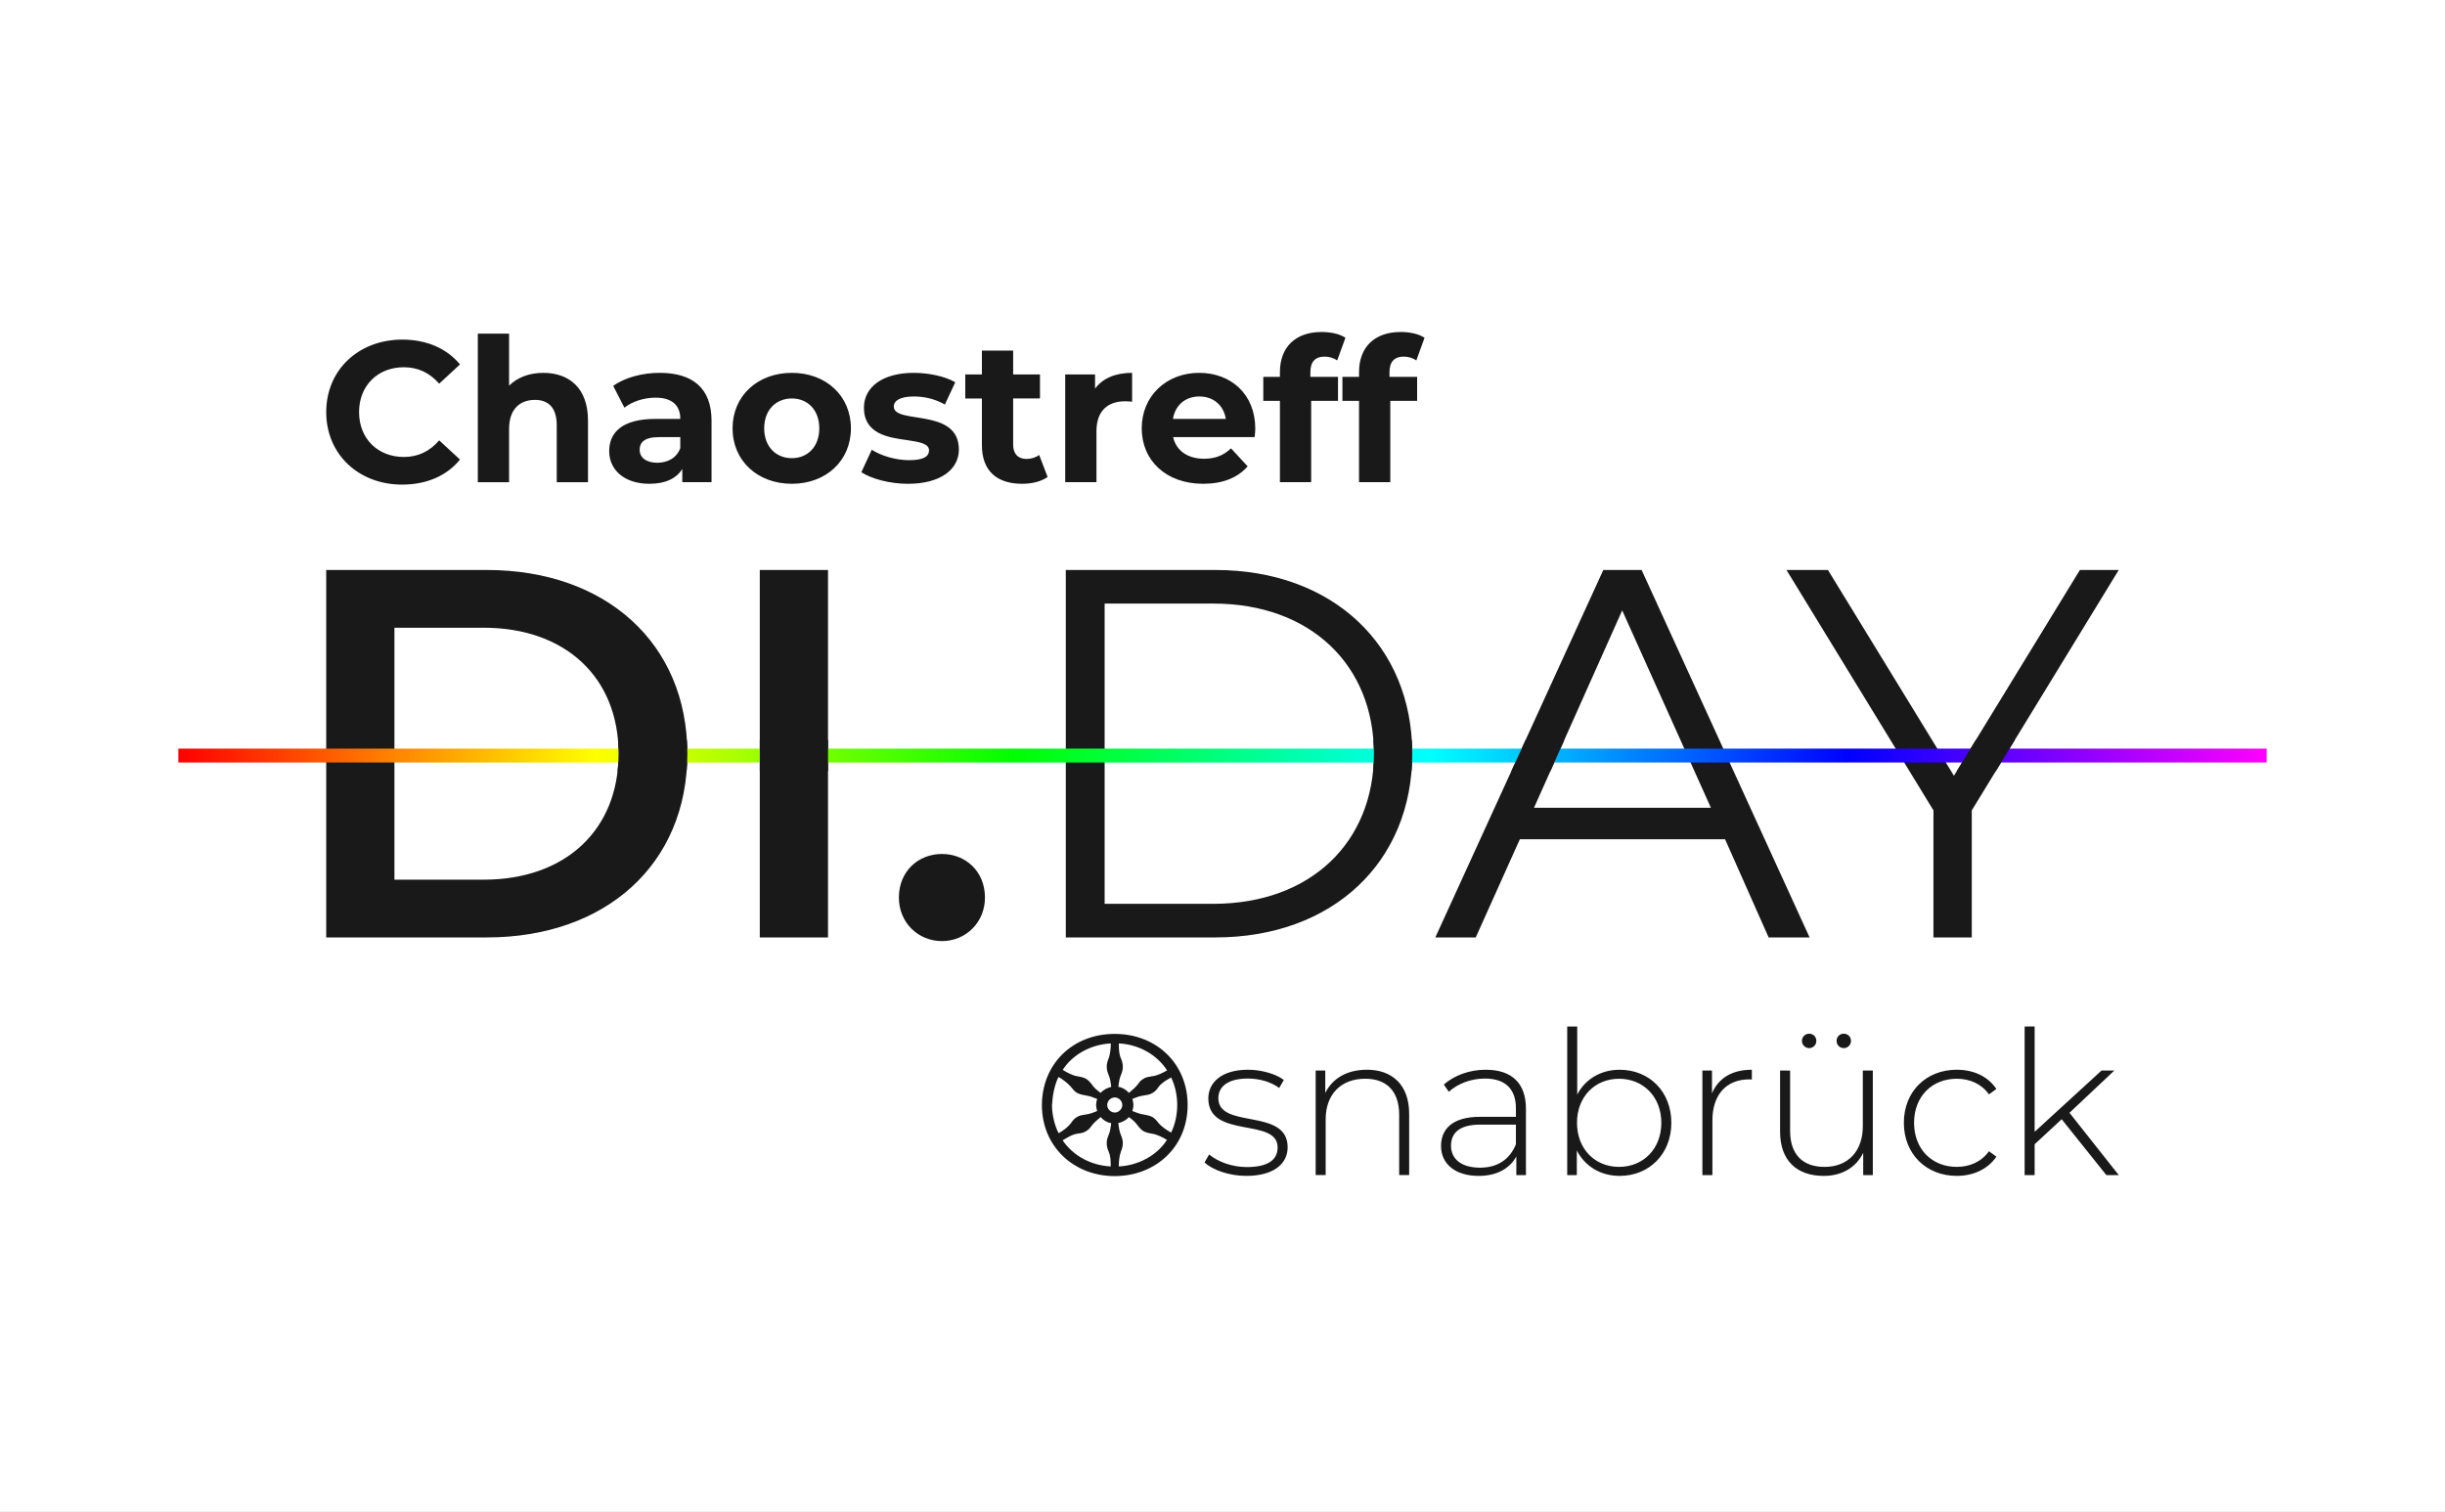
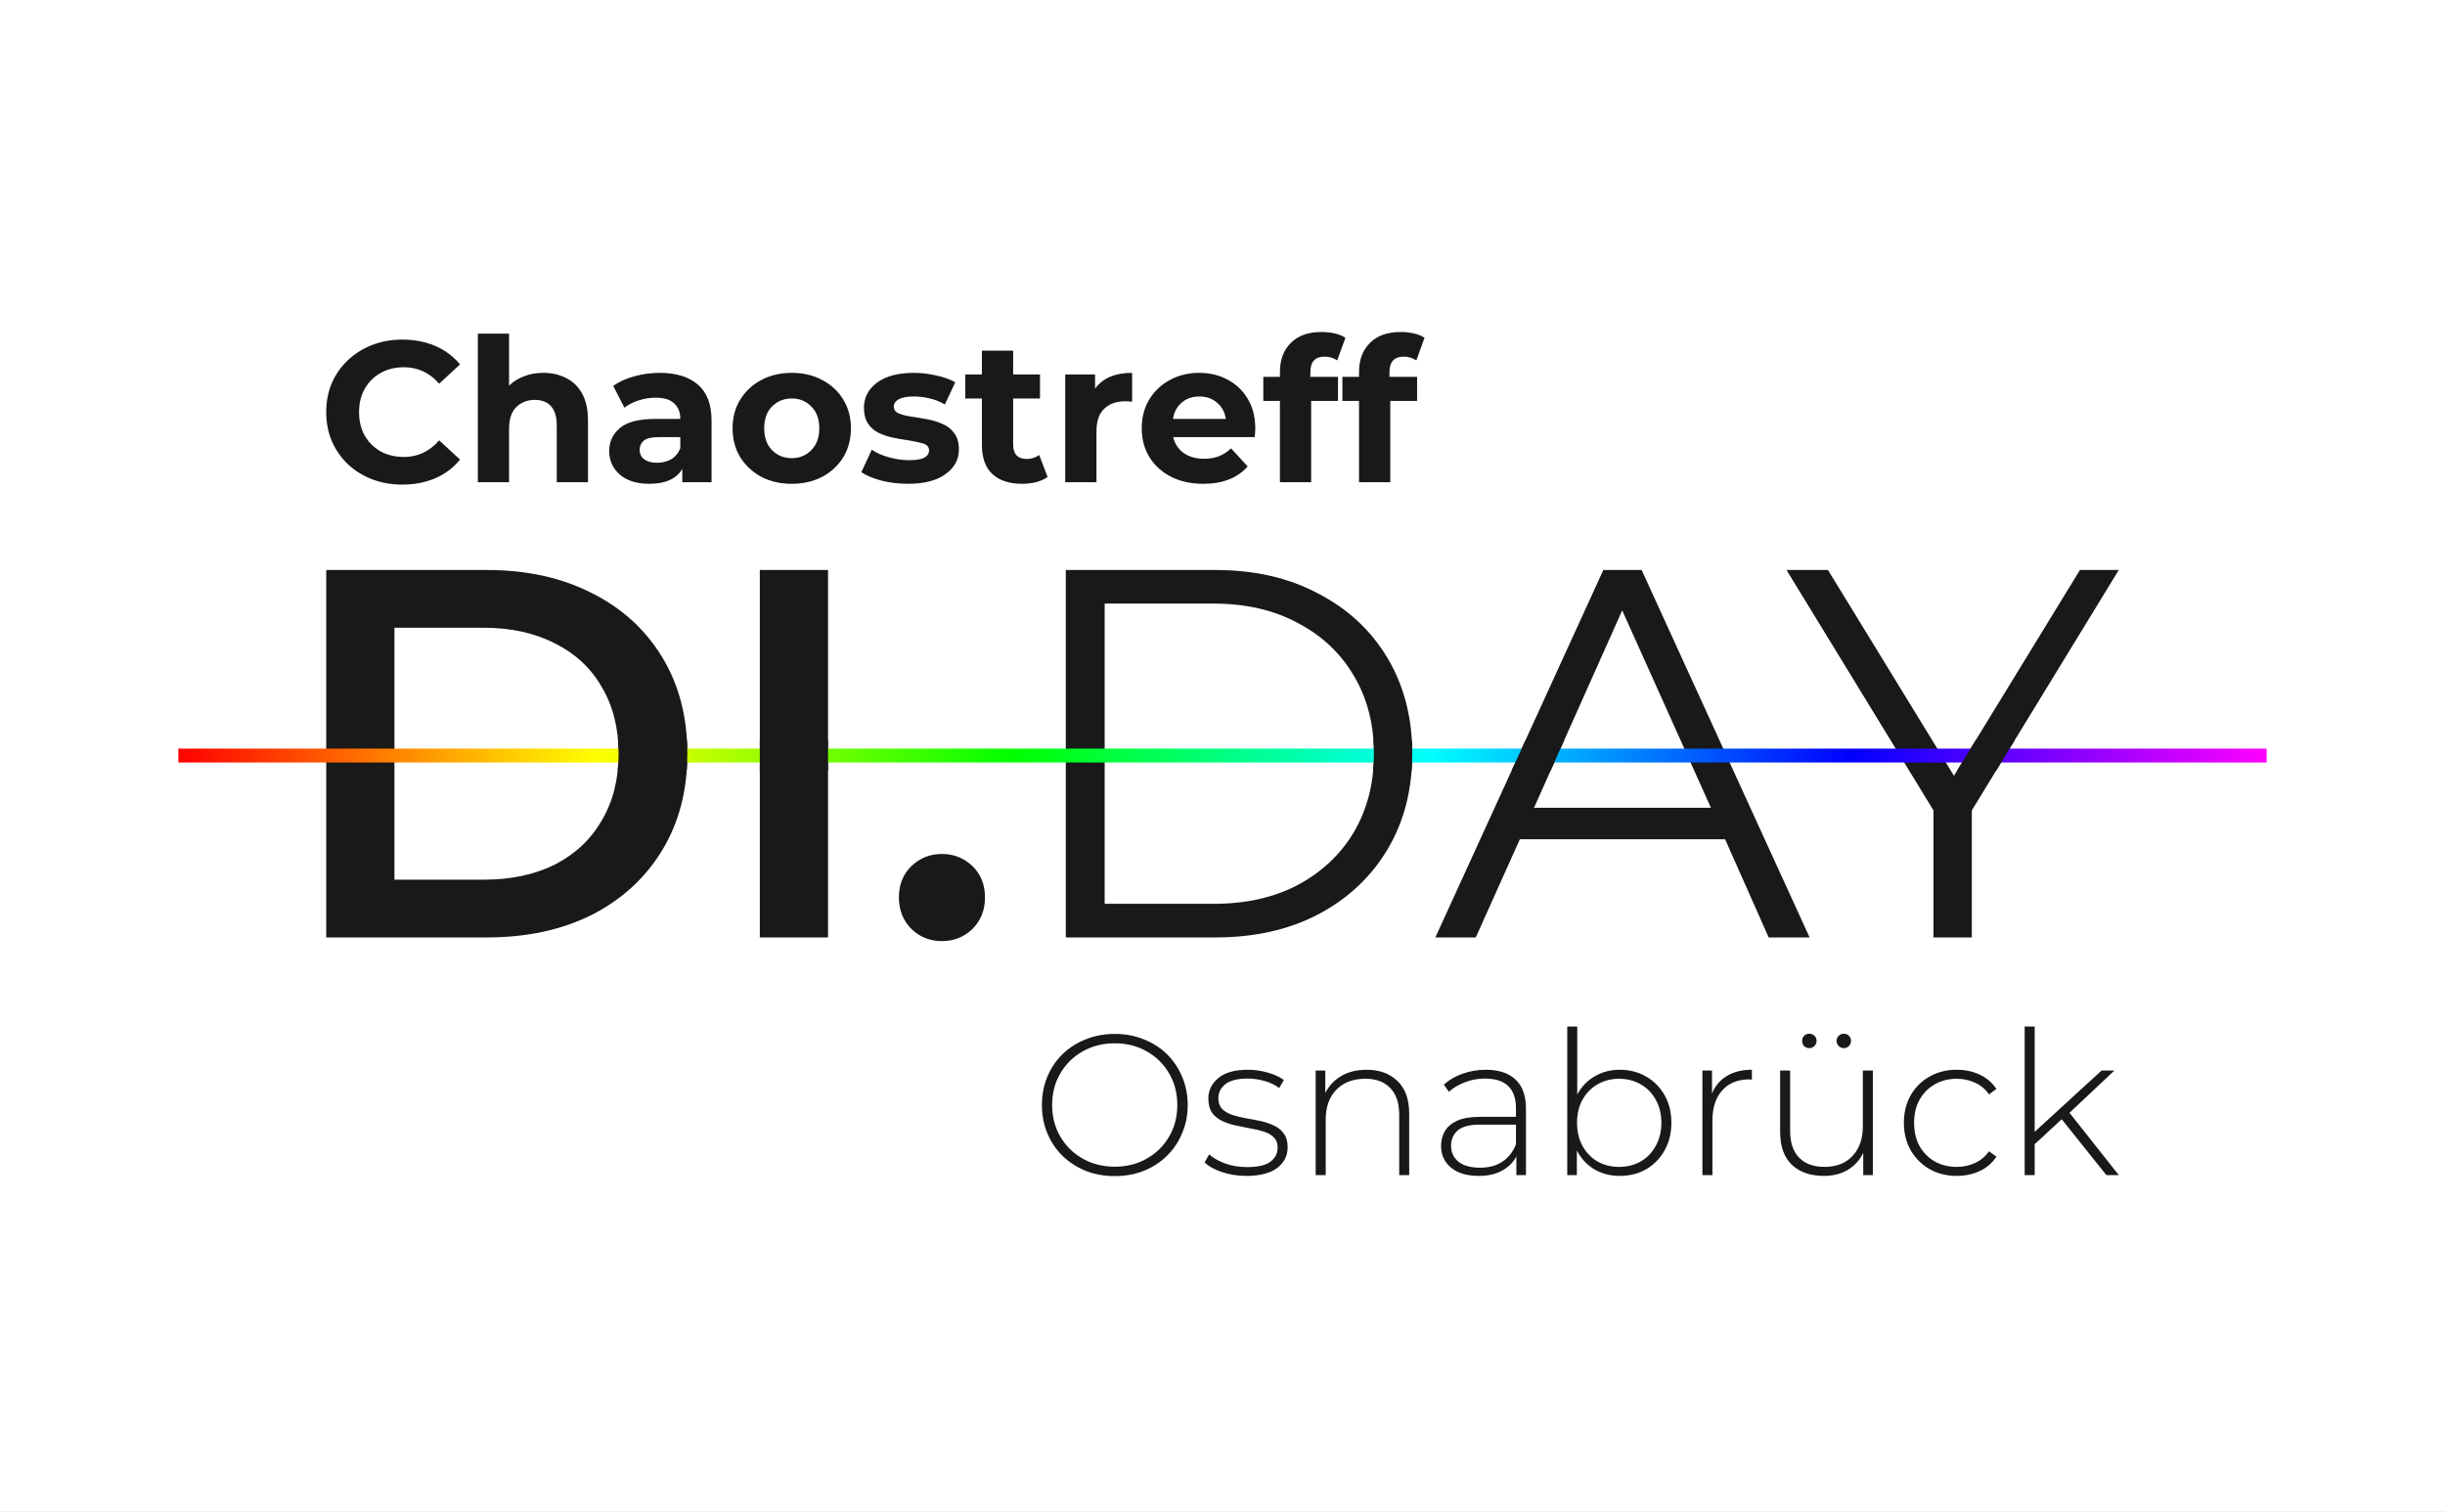
<svg xmlns="http://www.w3.org/2000/svg" xmlns:xlink="http://www.w3.org/1999/xlink" width="161.803mm" height="100mm" viewBox="0 0 161.803 100" version="1.1" id="svg240">
  <defs id="defs237">
    <linearGradient id="linearGradient1146">
      <stop style="stop-color:#ff0000;stop-opacity:1;" offset="0" id="stop1142" />
      <stop style="stop-color:#ffff00;stop-opacity:1;" offset="0.2" id="stop1144" />
      <stop style="stop-color:#00ff00;stop-opacity:1;" offset="0.4" id="stop4054" />
      <stop style="stop-color:#00ffff;stop-opacity:1;" offset="0.6" id="stop4056" />
      <stop style="stop-color:#0000ff;stop-opacity:1;" offset="0.8" id="stop4058" />
      <stop style="stop-color:#ff00ff;stop-opacity:1;" offset="1" id="stop4060" />
    </linearGradient>
    <linearGradient xlink:href="#linearGradient1146" id="linearGradient1148" x1="48.798" y1="138.62" x2="118.797" y2="138.62" gradientUnits="userSpaceOnUse" gradientTransform="matrix(1.974243,0,0,1.974243,-65.73686,-115.0498)" />
  </defs>
  <g id="layer1" transform="translate(-18.7975,-108.6204)">
-     <g id="g1174">
+     <g id="g1786">
      <rect style="fill:#ffffff;fill-opacity:1;stroke-width:0.433" id="rect351" width="161.803" height="100" x="18.798" y="108.62" />
-       <path id="path1143" style="font-weight:300;font-size:13.254px;font-family:Montserrat;-inkscape-font-specification:'Montserrat Light';text-align:end;text-anchor:end;display:inline;fill:#191919;stroke-width:0.465;fill-opacity:1" d="m 106.256,130.591 c -1.776,0 -2.757,1.047 -2.757,2.65 v 0.318 h -1.1 v 1.59 h 1.1 v 5.381 h 2.068 v -5.381 h 1.776 v -1.59 h -1.829 v -0.305 c 0,-0.702 0.331,-1.034 0.941,-1.034 0.318,0 0.609,0.093 0.835,0.252 l 0.544,-1.498 c -0.384,-0.265 -0.994,-0.384 -1.577,-0.384 z m 5.235,0 c -1.776,0 -2.756,1.047 -2.756,2.65 v 0.318 h -1.1 v 1.59 h 1.1 v 5.381 h 2.068 v -5.381 h 1.776 v -1.59 h -1.829 v -0.305 c 0,-0.702 0.331,-1.034 0.941,-1.034 0.318,0 0.61,0.093 0.835,0.252 l 0.543,-1.498 c -0.384,-0.265 -0.994,-0.384 -1.577,-0.384 z m -61.072,0.106 v 9.834 h 2.068 v -3.525 c 0,-1.312 0.715,-1.922 1.709,-1.922 0.914,0 1.445,0.53 1.445,1.683 v 3.764 h 2.068 v -4.082 c 0,-2.174 -1.273,-3.154 -2.956,-3.154 -0.914,0 -1.709,0.291 -2.266,0.848 v -3.446 z m -4.997,0.397 c -2.889,0 -5.036,2.001 -5.036,4.798 0,2.796 2.147,4.798 5.023,4.798 1.617,0 2.956,-0.583 3.83,-1.657 l -1.378,-1.272 c -0.623,0.729 -1.405,1.1 -2.333,1.1 -1.736,0 -2.969,-1.219 -2.969,-2.969 0,-1.749 1.233,-2.969 2.969,-2.969 0.928,0 1.71,0.372 2.333,1.087 l 1.378,-1.273 c -0.875,-1.06 -2.213,-1.643 -3.817,-1.643 z m 38.355,0.729 v 1.577 h -1.1 v 1.59 h 1.1 v 3.088 c 0,1.696 0.981,2.558 2.664,2.558 0.636,0 1.26,-0.146 1.684,-0.451 l -0.557,-1.458 c -0.225,0.172 -0.53,0.265 -0.835,0.265 -0.557,0 -0.888,-0.331 -0.888,-0.941 v -3.062 h 1.776 v -1.59 h -1.776 v -1.577 z m -21.325,1.471 c -1.14,0 -2.293,0.305 -3.075,0.861 l 0.742,1.444 c 0.517,-0.411 1.299,-0.662 2.055,-0.662 1.113,0 1.643,0.517 1.643,1.405 h -1.643 c -2.174,0 -3.062,0.875 -3.062,2.134 0,1.233 0.994,2.16 2.664,2.16 1.047,0 1.776,-0.345 2.174,-0.981 v 0.875 h 1.935 v -4.069 c 0,-2.16 -1.259,-3.167 -3.433,-3.167 z m 8.747,0 c -2.266,0 -3.923,1.524 -3.923,3.671 0,2.147 1.656,3.671 3.923,3.671 2.266,0 3.91,-1.524 3.91,-3.671 0,-2.147 -1.643,-3.671 -3.91,-3.671 z m 8.071,0 c -2.081,0 -3.3,0.954 -3.3,2.306 0,1.736 1.604,1.975 2.863,2.147 0.795,0.119 1.445,0.225 1.445,0.676 0,0.398 -0.358,0.65 -1.312,0.65 -0.875,0 -1.842,-0.279 -2.478,-0.689 l -0.689,1.485 c 0.663,0.437 1.882,0.768 3.088,0.768 2.134,0 3.366,-0.941 3.366,-2.267 0,-2.81 -4.307,-1.63 -4.307,-2.849 0,-0.371 0.397,-0.662 1.325,-0.662 0.649,0 1.352,0.133 2.055,0.53 l 0.689,-1.471 c -0.676,-0.398 -1.763,-0.623 -2.744,-0.623 z m 14.447,0 c -1.1,0 -1.948,0.358 -2.452,1.047 v -0.941 h -1.975 v 7.13 h 2.068 v -3.366 c 0,-1.365 0.755,-1.988 1.895,-1.988 0.159,0 0.292,0.014 0.464,0.027 z m 4.44,0 c -2.174,0 -3.804,1.537 -3.804,3.671 0,2.121 1.603,3.671 4.068,3.671 1.286,0 2.28,-0.397 2.942,-1.153 l -1.1,-1.193 c -0.49,0.464 -1.034,0.689 -1.789,0.689 -1.087,0 -1.842,-0.543 -2.041,-1.431 h 5.395 c 0.013,-0.172 0.04,-0.398 0.04,-0.557 0,-2.293 -1.617,-3.697 -3.711,-3.697 z m 0.013,1.564 c 0.928,0 1.604,0.583 1.75,1.484 h -3.499 c 0.146,-0.901 0.808,-1.484 1.749,-1.484 z m -26.971,0.132 c 1.034,0 1.816,0.742 1.816,1.975 0,1.233 -0.782,1.975 -1.816,1.975 -1.034,0 -1.829,-0.742 -1.829,-1.975 0,-1.233 0.795,-1.975 1.829,-1.975 z m -8.8,2.558 h 1.418 v 0.729 c -0.239,0.649 -0.835,0.967 -1.524,0.967 -0.729,0 -1.166,-0.345 -1.166,-0.861 0,-0.477 0.305,-0.835 1.272,-0.835 z m -22.014,8.792 v 24.316 h 10.629 c 7.885,0 13.269,-4.863 13.269,-12.158 0,-7.295 -5.384,-12.158 -13.269,-12.158 z m 28.693,0 v 24.316 h 4.515 v -24.316 z m 20.251,0 v 24.316 h 9.9 c 7.781,0 13.027,-5.002 13.027,-12.158 0,-7.156 -5.246,-12.158 -13.027,-12.158 z m 35.57,0 -11.116,24.316 h 2.675 l 2.918,-6.496 h 13.582 l 2.883,6.496 h 2.71 l -11.116,-24.316 z m 12.123,0 9.726,15.909 v 8.407 h 2.536 v -8.407 l 9.726,-15.909 h -2.57 l -8.337,13.617 -8.337,-13.617 z m -45.123,2.223 h 7.191 c 6.461,0 10.629,4.099 10.629,9.935 0,5.836 -4.168,9.934 -10.629,9.934 h -7.191 z m 34.251,0.451 5.87,13.061 h -11.706 z m -81.25,1.147 h 5.906 c 5.419,0 8.927,3.3 8.927,8.337 0,5.037 -3.508,8.336 -8.927,8.336 h -5.906 z m 36.231,14.972 c -1.563,0 -2.848,1.146 -2.848,2.883 0,1.667 1.285,2.883 2.848,2.883 1.563,0 2.848,-1.216 2.848,-2.883 0,-1.737 -1.285,-2.883 -2.848,-2.883 z m 41.38,11.417 v 9.834 h 0.636 v -1.63 c 0.543,1.06 1.59,1.683 2.836,1.683 1.948,0 3.419,-1.445 3.419,-3.512 0,-2.081 -1.471,-3.512 -3.419,-3.512 -1.219,0 -2.266,0.596 -2.81,1.643 v -4.506 z m 30.271,0 v 9.834 h 0.662 v -2.041 l 1.789,-1.657 2.956,3.697 h 0.822 l -3.261,-4.122 2.969,-2.797 h -0.848 l -4.427,4.056 v -6.971 z m -14.261,0.477 c -0.252,0 -0.477,0.199 -0.477,0.477 0,0.265 0.225,0.477 0.477,0.477 0.265,0 0.477,-0.212 0.477,-0.477 0,-0.278 -0.212,-0.477 -0.477,-0.477 z m 2.293,0 c -0.265,0 -0.477,0.199 -0.477,0.477 0,0.265 0.212,0.477 0.477,0.477 0.265,0 0.477,-0.212 0.477,-0.477 0,-0.278 -0.212,-0.477 -0.477,-0.477 z m -48.243,0.013 c -2.808,2.1e-4 -4.82,2.006 -4.823,4.72 2.1e-4,2.71 2.088,4.694 4.823,4.69 2.667,8e-5 4.821,-1.9 4.821,-4.712 -0.004,-2.722 -2.06,-4.694 -4.821,-4.698 z m -0.263,0.63 c 0,0.333 -0.037,0.674 -0.137,0.974 -0.067,0.167 -0.133,0.334 -0.133,0.567 0,0.233 0.067,0.4 0.133,0.567 0.1,0.233 0.134,0.5 0.167,0.766 -0.267,0.067 -0.534,0.2 -0.7,0.4 -0.233,-0.167 -0.434,-0.333 -0.567,-0.533 -0.1,-0.133 -0.233,-0.3 -0.4,-0.4 -0.2,-0.1 -0.366,-0.134 -0.566,-0.167 -0.3,-0.033 -0.713,-0.258 -0.98,-0.424 0.667,-1.033 1.883,-1.683 3.183,-1.75 z m 0.533,0 c 1.333,0.067 2.525,0.753 3.192,1.786 -0.3,0.167 -0.661,0.355 -0.995,0.388 -0.167,0.033 -0.367,0.034 -0.567,0.167 -0.2,0.1 -0.3,0.267 -0.4,0.4 -0.167,0.2 -0.366,0.367 -0.566,0.533 -0.167,-0.2 -0.434,-0.367 -0.7,-0.4 0.033,-0.267 0.066,-0.533 0.166,-0.766 0.067,-0.167 0.133,-0.334 0.133,-0.567 0,-0.233 -0.067,-0.4 -0.133,-0.567 -0.133,-0.3 -0.13,-0.641 -0.13,-0.974 z m 8.544,1.742 c -1.749,0 -2.624,0.848 -2.624,1.895 0,2.717 4.586,1.233 4.586,3.247 0,0.782 -0.583,1.299 -2.041,1.299 -1.021,0 -1.961,-0.384 -2.491,-0.835 l -0.305,0.53 c 0.543,0.504 1.63,0.888 2.77,0.888 1.763,0 2.73,-0.769 2.73,-1.895 0,-2.637 -4.586,-1.166 -4.586,-3.247 0,-0.742 0.597,-1.299 1.949,-1.299 0.742,0 1.497,0.199 2.08,0.623 l 0.305,-0.53 c -0.543,-0.411 -1.498,-0.676 -2.372,-0.676 z m 7.859,0 c -1.312,0 -2.28,0.583 -2.744,1.537 v -1.485 h -0.636 v 6.918 h 0.662 v -3.685 c 0,-1.643 0.994,-2.69 2.624,-2.69 1.405,0 2.24,0.821 2.24,2.385 v 3.989 h 0.662 v -4.042 c 0,-1.935 -1.126,-2.929 -2.81,-2.929 z m 7.872,0 c -1.074,0 -2.081,0.371 -2.77,0.981 l 0.331,0.477 c 0.57,-0.517 1.432,-0.875 2.386,-0.875 1.352,0 2.054,0.689 2.054,1.975 v 0.557 h -2.372 c -1.922,0 -2.584,0.888 -2.584,1.935 0,1.18 0.941,1.975 2.492,1.975 1.206,0 2.054,-0.49 2.491,-1.286 v 1.232 h 0.636 v -4.387 c 0,-1.71 -0.954,-2.584 -2.664,-2.584 z m 17.614,0 c -1.312,0 -2.213,0.556 -2.638,1.564 v -1.511 h -0.636 v 6.918 h 0.663 v -3.605 c 0,-1.71 0.914,-2.73 2.452,-2.73 0.053,0 0.106,0.013 0.159,0.013 z m 13.558,0 c -2.028,0 -3.499,1.444 -3.499,3.512 0,2.054 1.471,3.512 3.499,3.512 1.1,0 2.054,-0.437 2.624,-1.272 l -0.49,-0.358 c -0.504,0.702 -1.272,1.034 -2.134,1.034 -1.63,0 -2.823,-1.167 -2.823,-2.916 0,-1.749 1.193,-2.916 2.823,-2.916 0.861,0 1.63,0.331 2.134,1.034 l 0.49,-0.358 c -0.57,-0.848 -1.524,-1.272 -2.624,-1.272 z m -11.69,0.053 v 4.043 c 0,1.935 1.127,2.929 2.89,2.929 1.219,0 2.147,-0.57 2.611,-1.524 v 1.471 h 0.636 v -6.918 h -0.662 v 3.685 c 0,1.643 -0.968,2.691 -2.532,2.691 -1.445,0 -2.279,-0.822 -2.279,-2.386 v -3.989 z m -47.753,0.425 c 0.3,0.167 0.625,0.421 0.825,0.654 0.1,0.133 0.233,0.3 0.4,0.4 0.2,0.1 0.367,0.134 0.567,0.167 0.267,0.033 0.5,0.133 0.766,0.233 -0.033,0.133 -0.067,0.267 -0.067,0.4 0,0.133 0.033,0.267 0.067,0.4 -0.233,0.1 -0.5,0.2 -0.766,0.233 -0.167,0.033 -0.367,0.034 -0.567,0.167 -0.2,0.1 -0.3,0.267 -0.4,0.4 -0.2,0.267 -0.517,0.502 -0.818,0.669 -0.267,-0.533 -0.436,-1.217 -0.436,-1.851 0.033,-0.633 0.162,-1.339 0.429,-1.873 z m 7.453,0.033 c 0.267,0.533 0.405,1.188 0.405,1.822 0,0.633 -0.138,1.292 -0.405,1.826 -0.3,-0.167 -0.628,-0.392 -0.828,-0.625 -0.1,-0.133 -0.233,-0.3 -0.4,-0.4 -0.2,-0.1 -0.367,-0.134 -0.567,-0.167 -0.267,-0.033 -0.5,-0.133 -0.767,-0.233 0.033,-0.133 0.067,-0.267 0.067,-0.4 0,-0.133 -0.033,-0.267 -0.067,-0.4 0.233,-0.1 0.5,-0.2 0.767,-0.233 0.167,-0.033 0.367,-0.034 0.567,-0.167 0.2,-0.1 0.3,-0.267 0.4,-0.4 0.2,-0.267 0.528,-0.455 0.828,-0.622 z m 29.644,0.086 c 1.59,0 2.797,1.179 2.797,2.916 0,1.736 -1.206,2.916 -2.797,2.916 -1.59,0 -2.783,-1.18 -2.783,-2.916 0,-1.736 1.193,-2.916 2.783,-2.916 z m -33.373,1.236 c 0.267,0 0.5,0.234 0.5,0.5 0,0.267 -0.234,0.5 -0.5,0.5 -0.267,0 -0.5,-0.233 -0.5,-0.5 0,-0.267 0.233,-0.5 0.5,-0.5 z m -0.933,1.3 c 0.167,0.2 0.434,0.367 0.7,0.4 -0.033,0.267 -0.067,0.534 -0.167,0.767 -0.067,0.167 -0.133,0.333 -0.133,0.566 0,0.233 0.067,0.4 0.133,0.567 0.133,0.3 0.133,0.633 0.133,0.967 -1.3,-0.067 -2.484,-0.698 -3.184,-1.732 0.3,-0.167 0.651,-0.402 0.984,-0.435 0.167,-0.033 0.366,-0.034 0.566,-0.167 0.2,-0.1 0.3,-0.267 0.4,-0.4 0.167,-0.2 0.367,-0.367 0.567,-0.533 z m 1.867,0 c 0.233,0.167 0.433,0.333 0.566,0.533 0.1,0.133 0.233,0.3 0.4,0.4 0.2,0.1 0.367,0.134 0.567,0.167 0.3,0.033 0.72,0.243 0.987,0.41 -0.667,1.033 -1.887,1.69 -3.187,1.757 0,-0.333 0.033,-0.667 0.133,-0.967 0.067,-0.167 0.133,-0.334 0.133,-0.567 0,-0.233 -0.067,-0.4 -0.133,-0.566 -0.1,-0.233 -0.133,-0.5 -0.166,-0.767 0.267,-0.067 0.534,-0.2 0.7,-0.4 z m 23.254,0.499 h 2.359 v 1.299 c -0.398,0.994 -1.206,1.55 -2.372,1.55 -1.219,0 -1.922,-0.557 -1.922,-1.458 0,-0.795 0.504,-1.392 1.935,-1.392 z" />
-       <path style="color:#000000;display:inline;fill:url(#linearGradient1148);-inkscape-stroke:none" d="m 30.6,158.161 v 0.918 H 168.798 v -0.918 z" id="path393" />
-       <path id="path359" style="font-weight:600;font-size:34.737px;font-family:Montserrat;-inkscape-font-specification:'Montserrat Semi-Bold';display:inline;fill:#191919;stroke-width:1.219;fill-opacity:1" d="m 59.694,157.584 c 0.026,0.298 0.04,0.603 0.04,0.915 0,0.398 -0.024,0.783 -0.067,1.159 h 4.568 c 0.031,-0.379 0.05,-0.765 0.05,-1.159 0,-0.31 -0.013,-0.614 -0.033,-0.915 z m 9.385,0 v 2.073 h 4.515 v -2.073 z m 40.604,0 c 0.023,0.3 0.038,0.604 0.038,0.915 0,0.395 -0.021,0.781 -0.058,1.159 h 2.544 c 0.031,-0.38 0.05,-0.765 0.05,-1.159 0,-0.31 -0.014,-0.613 -0.033,-0.915 z m 10.078,0 -0.948,2.073 h 2.583 l 0.927,-2.073 z m 29.797,0 -1.269,2.073 h 2.582 l 1.268,-2.073 z" />
+       <path id="path1659" style="font-weight:300;font-size:13.254px;font-family:Montserrat;-inkscape-font-specification:'Montserrat Light';text-align:end;text-anchor:end;fill:#191919;stroke-width:0.465;fill-opacity:1" d="M 106.256 130.591 C 105.372 130.591 104.692 130.833 104.215 131.319 C 103.737 131.796 103.499 132.437 103.499 133.241 L 103.499 133.559 L 102.399 133.559 L 102.399 135.15 L 103.499 135.15 L 103.499 140.531 L 105.566 140.531 L 105.566 135.15 L 107.342 135.15 L 107.342 133.559 L 105.514 133.559 L 105.514 133.255 C 105.514 132.565 105.827 132.221 106.455 132.221 C 106.614 132.221 106.764 132.243 106.905 132.287 C 107.047 132.331 107.174 132.393 107.289 132.472 L 107.833 130.975 C 107.639 130.842 107.4 130.745 107.117 130.683 C 106.834 130.621 106.547 130.591 106.256 130.591 z M 111.491 130.591 C 110.607 130.591 109.927 130.833 109.45 131.319 C 108.973 131.796 108.734 132.437 108.734 133.241 L 108.734 133.559 L 107.634 133.559 L 107.634 135.15 L 108.734 135.15 L 108.734 140.531 L 110.802 140.531 L 110.802 135.15 L 112.577 135.15 L 112.577 133.559 L 110.748 133.559 L 110.748 133.255 C 110.748 132.565 111.062 132.221 111.69 132.221 C 111.849 132.221 111.999 132.243 112.14 132.287 C 112.281 132.331 112.41 132.393 112.525 132.472 L 113.068 130.975 C 112.873 130.842 112.635 130.745 112.352 130.683 C 112.069 130.621 111.782 130.591 111.491 130.591 z M 50.419 130.697 L 50.419 140.531 L 52.486 140.531 L 52.486 137.005 C 52.486 136.351 52.645 135.87 52.963 135.56 C 53.29 135.242 53.701 135.083 54.196 135.083 C 54.646 135.083 55 135.22 55.256 135.494 C 55.512 135.768 55.641 136.192 55.641 136.767 L 55.641 140.531 L 57.708 140.531 L 57.708 136.449 C 57.708 135.724 57.58 135.132 57.324 134.673 C 57.068 134.204 56.714 133.859 56.263 133.639 C 55.822 133.409 55.318 133.294 54.752 133.294 C 54.293 133.294 53.869 133.369 53.48 133.52 C 53.1 133.661 52.769 133.868 52.486 134.142 L 52.486 130.697 L 50.419 130.697 z M 45.422 131.094 C 44.698 131.094 44.03 131.214 43.421 131.452 C 42.811 131.691 42.277 132.026 41.817 132.459 C 41.367 132.883 41.013 133.387 40.757 133.97 C 40.509 134.553 40.386 135.194 40.386 135.892 C 40.386 136.59 40.509 137.23 40.757 137.813 C 41.013 138.397 41.367 138.905 41.817 139.338 C 42.268 139.762 42.798 140.093 43.407 140.332 C 44.026 140.57 44.693 140.69 45.409 140.69 C 46.222 140.69 46.955 140.548 47.609 140.266 C 48.263 139.983 48.806 139.572 49.239 139.033 L 47.861 137.761 C 47.225 138.494 46.447 138.86 45.528 138.86 C 44.945 138.86 44.428 138.737 43.977 138.489 C 43.536 138.233 43.187 137.884 42.93 137.442 C 42.683 136.992 42.559 136.475 42.559 135.892 C 42.559 135.308 42.683 134.796 42.93 134.354 C 43.187 133.904 43.536 133.555 43.977 133.307 C 44.428 133.051 44.945 132.923 45.528 132.923 C 46.447 132.923 47.225 133.286 47.861 134.01 L 49.239 132.737 C 48.806 132.207 48.263 131.801 47.609 131.518 C 46.955 131.236 46.226 131.094 45.422 131.094 z M 83.778 131.823 L 83.778 133.4 L 82.678 133.4 L 82.678 134.99 L 83.778 134.99 L 83.778 138.079 C 83.778 138.927 84.012 139.567 84.48 140 C 84.949 140.425 85.602 140.637 86.441 140.637 C 86.76 140.637 87.065 140.601 87.356 140.531 C 87.657 140.451 87.913 140.336 88.125 140.186 L 87.568 138.728 C 87.338 138.905 87.06 138.993 86.733 138.993 C 86.451 138.993 86.229 138.914 86.07 138.755 C 85.92 138.587 85.845 138.353 85.845 138.052 L 85.845 134.99 L 87.621 134.99 L 87.621 133.4 L 85.845 133.4 L 85.845 131.823 L 83.778 131.823 z M 62.453 133.294 C 61.887 133.294 61.331 133.369 60.783 133.52 C 60.235 133.67 59.767 133.882 59.378 134.156 L 60.12 135.6 C 60.376 135.397 60.686 135.238 61.048 135.123 C 61.419 135 61.795 134.938 62.175 134.938 C 62.731 134.938 63.142 135.061 63.407 135.309 C 63.681 135.556 63.818 135.9 63.818 136.342 L 62.175 136.342 C 61.088 136.342 60.306 136.542 59.829 136.939 C 59.351 137.337 59.113 137.849 59.113 138.476 C 59.113 139.095 59.347 139.612 59.815 140.027 C 60.283 140.433 60.937 140.637 61.777 140.637 C 62.828 140.637 63.553 140.31 63.95 139.656 L 63.95 140.531 L 65.886 140.531 L 65.886 136.462 C 65.886 135.384 65.585 134.589 64.984 134.076 C 64.384 133.555 63.54 133.294 62.453 133.294 z M 71.2 133.294 C 70.44 133.294 69.764 133.453 69.172 133.771 C 68.589 134.081 68.125 134.513 67.781 135.07 C 67.445 135.618 67.277 136.25 67.277 136.965 C 67.277 137.681 67.445 138.317 67.781 138.874 C 68.125 139.422 68.589 139.854 69.172 140.173 C 69.764 140.482 70.44 140.637 71.2 140.637 C 71.951 140.637 72.623 140.482 73.215 140.173 C 73.807 139.854 74.271 139.422 74.607 138.874 C 74.942 138.317 75.11 137.681 75.11 136.965 C 75.11 136.25 74.942 135.618 74.607 135.07 C 74.271 134.513 73.807 134.081 73.215 133.771 C 72.623 133.453 71.951 133.294 71.2 133.294 z M 79.271 133.294 C 78.229 133.294 77.416 133.511 76.833 133.943 C 76.258 134.376 75.971 134.929 75.971 135.6 C 75.971 136.033 76.06 136.382 76.236 136.647 C 76.413 136.912 76.643 137.116 76.926 137.257 C 77.217 137.398 77.526 137.505 77.853 137.575 C 78.189 137.646 78.516 137.703 78.834 137.747 C 79.232 137.809 79.572 137.88 79.855 137.959 C 80.138 138.039 80.279 138.194 80.279 138.423 C 80.279 138.626 80.177 138.785 79.974 138.9 C 79.78 139.015 79.444 139.073 78.967 139.073 C 78.534 139.073 78.092 139.011 77.641 138.887 C 77.191 138.764 76.807 138.596 76.489 138.383 L 75.799 139.868 C 76.126 140.089 76.568 140.274 77.125 140.425 C 77.69 140.566 78.278 140.637 78.887 140.637 C 79.956 140.637 80.783 140.425 81.366 140 C 81.958 139.576 82.254 139.033 82.254 138.37 C 82.254 137.902 82.147 137.535 81.935 137.27 C 81.732 136.996 81.467 136.793 81.14 136.661 C 80.814 136.519 80.465 136.418 80.094 136.356 C 79.731 136.285 79.386 136.228 79.059 136.184 C 78.733 136.131 78.463 136.06 78.251 135.971 C 78.048 135.874 77.946 135.724 77.946 135.521 C 77.946 135.335 78.048 135.181 78.251 135.057 C 78.463 134.925 78.803 134.858 79.271 134.858 C 79.598 134.858 79.934 134.898 80.279 134.977 C 80.624 135.048 80.973 135.185 81.326 135.388 L 82.015 133.917 C 81.67 133.723 81.246 133.572 80.743 133.466 C 80.248 133.352 79.757 133.294 79.271 133.294 z M 93.718 133.294 C 92.587 133.294 91.77 133.643 91.266 134.341 L 91.266 133.4 L 89.291 133.4 L 89.291 140.531 L 91.359 140.531 L 91.359 137.164 C 91.359 136.484 91.531 135.984 91.876 135.666 C 92.22 135.339 92.68 135.176 93.254 135.176 C 93.386 135.176 93.541 135.185 93.718 135.203 L 93.718 133.294 z M 98.158 133.294 C 97.433 133.294 96.784 133.453 96.209 133.771 C 95.635 134.081 95.18 134.513 94.845 135.07 C 94.518 135.618 94.354 136.25 94.354 136.965 C 94.354 137.672 94.522 138.304 94.857 138.86 C 95.193 139.408 95.666 139.842 96.276 140.16 C 96.886 140.478 97.601 140.637 98.423 140.637 L 98.423 140.637 C 99.713 140.637 100.694 140.252 101.365 139.484 L 100.265 138.291 C 100.026 138.521 99.762 138.693 99.47 138.808 C 99.187 138.923 98.856 138.98 98.476 138.98 C 97.937 138.98 97.486 138.852 97.124 138.595 C 96.771 138.339 96.541 137.99 96.435 137.548 L 101.829 137.548 C 101.838 137.46 101.847 137.368 101.855 137.27 C 101.864 137.164 101.869 137.071 101.869 136.992 C 101.869 136.232 101.705 135.578 101.379 135.03 C 101.052 134.474 100.605 134.045 100.04 133.745 C 99.483 133.445 98.856 133.294 98.158 133.294 z M 98.171 134.858 C 98.639 134.858 99.028 134.995 99.337 135.269 C 99.655 135.534 99.85 135.892 99.921 136.342 L 96.422 136.342 C 96.492 135.892 96.682 135.534 96.992 135.269 C 97.31 134.995 97.703 134.858 98.171 134.858 z M 71.2 134.99 C 71.712 134.99 72.141 135.167 72.486 135.521 C 72.839 135.865 73.016 136.347 73.016 136.965 C 73.016 137.575 72.839 138.056 72.486 138.41 C 72.141 138.763 71.712 138.94 71.2 138.94 C 70.679 138.94 70.241 138.763 69.888 138.41 C 69.543 138.056 69.371 137.575 69.371 136.965 C 69.371 136.347 69.543 135.865 69.888 135.521 C 70.241 135.167 70.679 134.99 71.2 134.99 z M 62.4 137.548 L 63.818 137.548 L 63.818 138.278 C 63.694 138.596 63.496 138.838 63.222 139.006 C 62.948 139.165 62.638 139.245 62.294 139.245 C 61.931 139.245 61.644 139.17 61.432 139.02 C 61.229 138.861 61.128 138.649 61.128 138.383 C 61.128 138.145 61.216 137.946 61.392 137.787 C 61.578 137.628 61.914 137.548 62.4 137.548 z M 40.386 146.341 L 40.386 170.656 L 51.015 170.656 C 53.655 170.656 55.971 170.158 57.963 169.162 C 59.954 168.144 61.506 166.719 62.618 164.89 C 63.729 163.06 64.285 160.93 64.285 158.499 C 64.285 156.067 63.729 153.936 62.618 152.107 C 61.506 150.277 59.954 148.864 57.963 147.869 C 55.971 146.85 53.655 146.341 51.015 146.341 L 40.386 146.341 z M 69.079 146.341 L 69.079 170.656 L 73.594 170.656 L 73.594 146.341 L 69.079 146.341 z M 89.33 146.341 L 89.33 170.656 L 99.23 170.656 C 101.823 170.656 104.093 170.147 106.039 169.128 C 108.007 168.086 109.536 166.65 110.624 164.821 C 111.712 162.991 112.256 160.884 112.256 158.499 C 112.256 156.113 111.712 154.006 110.624 152.176 C 109.536 150.347 108.007 148.922 106.039 147.903 C 104.093 146.861 101.823 146.341 99.23 146.341 L 89.33 146.341 z M 124.901 146.341 L 113.785 170.656 L 116.46 170.656 L 119.377 164.16 L 132.96 164.16 L 135.843 170.656 L 138.552 170.656 L 127.436 146.341 L 124.901 146.341 z M 137.024 146.341 L 146.75 162.25 L 146.75 170.656 L 149.286 170.656 L 149.286 162.25 L 159.012 146.341 L 156.442 146.341 L 148.105 159.957 L 139.768 146.341 L 137.024 146.341 z M 91.901 148.564 L 99.091 148.564 C 101.245 148.564 103.109 148.992 104.684 149.849 C 106.282 150.683 107.521 151.852 108.401 153.357 C 109.281 154.839 109.721 156.553 109.721 158.499 C 109.721 160.444 109.281 162.169 108.401 163.674 C 107.521 165.156 106.282 166.326 104.684 167.183 C 103.109 168.016 101.245 168.433 99.091 168.433 L 91.901 168.433 L 91.901 148.564 z M 126.151 149.015 L 132.022 162.076 L 120.315 162.076 L 126.151 149.015 z M 44.901 150.162 L 50.807 150.162 C 52.613 150.162 54.188 150.509 55.531 151.203 C 56.874 151.875 57.905 152.836 58.622 154.087 C 59.364 155.337 59.734 156.808 59.734 158.499 C 59.734 160.189 59.364 161.659 58.622 162.91 C 57.905 164.16 56.874 165.133 55.531 165.828 C 54.188 166.499 52.613 166.835 50.807 166.835 L 44.901 166.835 L 44.901 150.162 z M 81.132 165.133 C 80.345 165.133 79.673 165.4 79.117 165.932 C 78.562 166.465 78.284 167.159 78.284 168.016 C 78.284 168.85 78.562 169.545 79.117 170.1 C 79.673 170.633 80.345 170.899 81.132 170.899 C 81.92 170.899 82.591 170.633 83.147 170.1 C 83.703 169.545 83.981 168.85 83.981 168.016 C 83.981 167.159 83.703 166.465 83.147 165.932 C 82.591 165.4 81.92 165.133 81.132 165.133 z M 122.513 176.55 L 122.513 186.384 L 123.149 186.384 L 123.149 184.754 C 123.423 185.284 123.807 185.699 124.302 186 C 124.796 186.291 125.357 186.437 125.985 186.437 C 126.639 186.437 127.222 186.291 127.735 186 C 128.247 185.699 128.653 185.284 128.954 184.754 C 129.254 184.224 129.404 183.614 129.404 182.925 C 129.404 182.227 129.254 181.617 128.954 181.096 C 128.653 180.566 128.247 180.155 127.735 179.864 C 127.222 179.563 126.639 179.413 125.985 179.413 C 125.375 179.413 124.823 179.559 124.328 179.85 C 123.833 180.133 123.449 180.535 123.175 181.056 L 123.175 176.55 L 122.513 176.55 z M 152.784 176.55 L 152.784 186.384 L 153.446 186.384 L 153.446 184.343 L 155.235 182.687 L 158.191 186.384 L 159.013 186.384 L 155.752 182.262 L 158.721 179.466 L 157.873 179.466 L 153.446 183.521 L 153.446 176.55 L 152.784 176.55 z M 138.536 177.027 C 138.403 177.027 138.288 177.072 138.191 177.16 C 138.103 177.248 138.059 177.363 138.059 177.505 C 138.059 177.637 138.103 177.752 138.191 177.849 C 138.288 177.937 138.403 177.982 138.536 177.982 C 138.66 177.982 138.77 177.937 138.867 177.849 C 138.964 177.752 139.013 177.637 139.013 177.505 C 139.013 177.363 138.964 177.248 138.867 177.16 C 138.77 177.072 138.66 177.027 138.536 177.027 z M 140.815 177.027 C 140.692 177.027 140.581 177.072 140.484 177.16 C 140.387 177.248 140.338 177.363 140.338 177.505 C 140.338 177.637 140.387 177.752 140.484 177.849 C 140.581 177.937 140.692 177.982 140.815 177.982 C 140.948 177.982 141.058 177.937 141.147 177.849 C 141.244 177.752 141.293 177.637 141.293 177.505 C 141.293 177.363 141.244 177.248 141.147 177.16 C 141.058 177.072 140.948 177.027 140.815 177.027 z M 92.573 177.041 C 91.884 177.041 91.243 177.16 90.651 177.398 C 90.068 177.628 89.555 177.955 89.114 178.379 C 88.681 178.803 88.345 179.302 88.106 179.877 C 87.868 180.451 87.748 181.074 87.748 181.746 C 87.748 182.417 87.868 183.04 88.106 183.614 C 88.345 184.189 88.681 184.688 89.114 185.112 C 89.555 185.536 90.068 185.868 90.651 186.106 C 91.243 186.336 91.884 186.45 92.573 186.45 C 93.262 186.45 93.898 186.336 94.481 186.106 C 95.073 185.868 95.586 185.536 96.019 185.112 C 96.452 184.688 96.787 184.189 97.026 183.614 C 97.273 183.04 97.397 182.417 97.397 181.746 C 97.397 181.074 97.273 180.451 97.026 179.877 C 96.787 179.302 96.452 178.803 96.019 178.379 C 95.586 177.955 95.073 177.628 94.481 177.398 C 93.898 177.16 93.262 177.041 92.573 177.041 z M 92.573 177.663 C 93.359 177.663 94.062 177.84 94.68 178.193 C 95.308 178.547 95.802 179.033 96.164 179.651 C 96.527 180.27 96.708 180.968 96.708 181.746 C 96.708 182.523 96.527 183.221 96.164 183.84 C 95.802 184.458 95.308 184.944 94.68 185.297 C 94.062 185.651 93.359 185.828 92.573 185.828 C 91.786 185.828 91.079 185.651 90.452 185.297 C 89.825 184.944 89.33 184.458 88.968 183.84 C 88.606 183.221 88.424 182.523 88.424 181.746 C 88.424 180.968 88.606 180.27 88.968 179.651 C 89.33 179.033 89.825 178.547 90.452 178.193 C 91.079 177.84 91.786 177.663 92.573 177.663 z M 101.386 179.413 C 100.512 179.413 99.853 179.598 99.412 179.97 C 98.979 180.341 98.762 180.787 98.762 181.308 C 98.762 181.697 98.842 182.01 99.001 182.249 C 99.169 182.479 99.389 182.66 99.663 182.793 C 99.937 182.925 100.238 183.027 100.565 183.098 C 100.892 183.168 101.219 183.234 101.545 183.296 C 101.872 183.349 102.173 183.42 102.447 183.508 C 102.721 183.597 102.937 183.725 103.096 183.893 C 103.264 184.052 103.348 184.273 103.348 184.555 C 103.348 184.944 103.189 185.258 102.871 185.496 C 102.562 185.735 102.04 185.854 101.307 185.854 C 100.794 185.854 100.317 185.775 99.875 185.616 C 99.433 185.448 99.08 185.249 98.815 185.019 L 98.51 185.549 C 98.784 185.805 99.169 186.017 99.663 186.185 C 100.167 186.353 100.706 186.437 101.28 186.437 C 102.164 186.437 102.84 186.265 103.308 185.921 C 103.776 185.567 104.01 185.107 104.01 184.542 C 104.01 184.162 103.927 183.862 103.759 183.641 C 103.6 183.411 103.383 183.234 103.109 183.11 C 102.835 182.978 102.535 182.876 102.208 182.806 C 101.881 182.735 101.554 182.673 101.227 182.62 C 100.9 182.558 100.6 182.483 100.326 182.395 C 100.052 182.298 99.831 182.165 99.663 181.997 C 99.504 181.821 99.425 181.587 99.425 181.295 C 99.425 180.924 99.579 180.614 99.889 180.367 C 100.207 180.12 100.702 179.996 101.373 179.996 C 101.744 179.996 102.111 180.049 102.473 180.155 C 102.835 180.252 103.162 180.407 103.454 180.619 L 103.759 180.089 C 103.485 179.886 103.127 179.722 102.685 179.599 C 102.252 179.475 101.819 179.413 101.386 179.413 z M 109.246 179.413 C 108.592 179.413 108.031 179.55 107.563 179.824 C 107.094 180.098 106.741 180.473 106.502 180.95 L 106.502 179.466 L 105.866 179.466 L 105.866 186.384 L 106.529 186.384 L 106.529 182.7 C 106.529 181.878 106.763 181.224 107.231 180.739 C 107.7 180.253 108.34 180.009 109.153 180.009 C 109.86 180.009 110.408 180.213 110.797 180.619 C 111.194 181.026 111.393 181.617 111.393 182.395 L 111.393 186.384 L 112.055 186.384 L 112.055 182.342 C 112.055 181.37 111.795 180.641 111.274 180.155 C 110.761 179.66 110.085 179.413 109.246 179.413 z M 117.118 179.413 C 116.579 179.413 116.067 179.501 115.581 179.678 C 115.104 179.846 114.693 180.085 114.348 180.394 L 114.68 180.871 C 114.962 180.615 115.311 180.407 115.726 180.248 C 116.142 180.08 116.588 179.996 117.065 179.996 C 118.435 179.996 119.12 180.654 119.12 181.971 L 119.12 182.528 L 116.747 182.528 C 116.102 182.528 115.59 182.616 115.21 182.793 C 114.839 182.969 114.569 183.203 114.401 183.495 C 114.242 183.787 114.163 184.109 114.163 184.462 C 114.163 185.045 114.383 185.523 114.825 185.894 C 115.267 186.256 115.877 186.437 116.655 186.437 C 117.264 186.437 117.777 186.322 118.192 186.093 C 118.616 185.863 118.934 185.549 119.146 185.152 L 119.146 186.384 L 119.782 186.384 L 119.782 181.997 C 119.782 181.14 119.553 180.496 119.093 180.063 C 118.634 179.63 117.975 179.413 117.118 179.413 z M 134.732 179.413 C 134.078 179.413 133.526 179.55 133.075 179.824 C 132.633 180.089 132.307 180.473 132.094 180.977 L 132.094 179.466 L 131.458 179.466 L 131.458 186.384 L 132.121 186.384 L 132.121 182.779 C 132.121 181.922 132.338 181.255 132.771 180.778 C 133.204 180.292 133.805 180.049 134.573 180.049 C 134.6 180.049 134.626 180.054 134.652 180.063 L 134.732 180.063 L 134.732 179.413 z M 148.29 179.413 C 147.619 179.413 147.018 179.563 146.488 179.864 C 145.967 180.155 145.551 180.566 145.242 181.096 C 144.942 181.626 144.791 182.236 144.791 182.925 C 144.791 183.605 144.942 184.211 145.242 184.741 C 145.551 185.271 145.967 185.686 146.488 185.987 C 147.018 186.287 147.619 186.437 148.29 186.437 C 148.838 186.437 149.342 186.331 149.801 186.119 C 150.261 185.907 150.632 185.589 150.915 185.165 L 150.424 184.807 C 150.177 185.16 149.863 185.421 149.483 185.589 C 149.112 185.757 148.714 185.841 148.29 185.841 C 147.751 185.841 147.266 185.721 146.833 185.483 C 146.408 185.236 146.073 184.895 145.825 184.462 C 145.587 184.021 145.467 183.508 145.467 182.925 C 145.467 182.342 145.587 181.834 145.825 181.401 C 146.073 180.959 146.408 180.619 146.833 180.38 C 147.266 180.133 147.751 180.009 148.29 180.009 C 148.714 180.009 149.112 180.093 149.483 180.261 C 149.863 180.429 150.177 180.689 150.424 181.043 L 150.915 180.685 C 150.632 180.261 150.261 179.943 149.801 179.731 C 149.342 179.519 148.838 179.413 148.29 179.413 z M 136.601 179.466 L 136.601 183.508 C 136.601 184.48 136.862 185.213 137.383 185.708 C 137.904 186.194 138.607 186.437 139.49 186.437 C 140.1 186.437 140.63 186.305 141.08 186.039 C 141.531 185.766 141.871 185.39 142.101 184.913 L 142.101 186.384 L 142.737 186.384 L 142.737 179.466 L 142.075 179.466 L 142.075 183.15 C 142.075 183.972 141.849 184.626 141.399 185.112 C 140.948 185.598 140.329 185.841 139.543 185.841 C 138.819 185.841 138.258 185.638 137.86 185.231 C 137.462 184.825 137.264 184.233 137.264 183.455 L 137.264 179.466 L 136.601 179.466 z M 125.945 180.009 C 126.475 180.009 126.952 180.133 127.376 180.38 C 127.801 180.619 128.132 180.959 128.371 181.401 C 128.618 181.834 128.742 182.342 128.742 182.925 C 128.742 183.499 128.618 184.008 128.371 184.449 C 128.132 184.891 127.801 185.236 127.376 185.483 C 126.952 185.721 126.475 185.841 125.945 185.841 C 125.415 185.841 124.938 185.721 124.514 185.483 C 124.098 185.236 123.767 184.891 123.52 184.449 C 123.281 184.008 123.162 183.499 123.162 182.925 C 123.162 182.342 123.281 181.834 123.52 181.401 C 123.767 180.959 124.098 180.619 124.514 180.38 C 124.938 180.133 125.415 180.009 125.945 180.009 z M 116.761 183.044 L 119.12 183.044 L 119.12 184.343 C 118.925 184.847 118.625 185.231 118.218 185.496 C 117.821 185.761 117.33 185.894 116.747 185.894 C 116.137 185.894 115.665 185.766 115.329 185.509 C 114.993 185.244 114.825 184.887 114.825 184.436 C 114.825 184.038 114.967 183.707 115.249 183.442 C 115.541 183.177 116.045 183.044 116.761 183.044 z " />
+       <path style="color:#000000;fill:url(#linearGradient1148);-inkscape-stroke:none" d="m 30.6,158.161 v 0.918 H 168.798 v -0.918 z" id="path393" />
+       <path id="path1589" style="font-weight:600;font-size:34.737px;font-family:Montserrat;-inkscape-font-specification:'Montserrat Semi-Bold';fill:#191919;stroke-width:1.219;fill-opacity:1" d="m 59.695,157.621 c 0.023,0.287 0.039,0.578 0.039,0.878 0,0.386 -0.022,0.759 -0.06,1.122 h 4.565 c 0.027,-0.367 0.046,-0.74 0.046,-1.122 0,-0.297 -0.009,-0.59 -0.025,-0.878 z m 9.384,0 v 2 h 4.515 v -2 z m 40.607,0 c 0.021,0.288 0.035,0.579 0.035,0.878 0,0.383 -0.022,0.756 -0.056,1.122 h 2.545 c 0.028,-0.368 0.047,-0.74 0.047,-1.122 0,-0.297 -0.008,-0.59 -0.025,-0.878 z m 10.058,0 -0.914,2 h 2.582 l 0.893,-2 z m 29.791,0 -1.225,2 h 2.583 l 1.222,-2 z" />
    </g>
  </g>
</svg>
